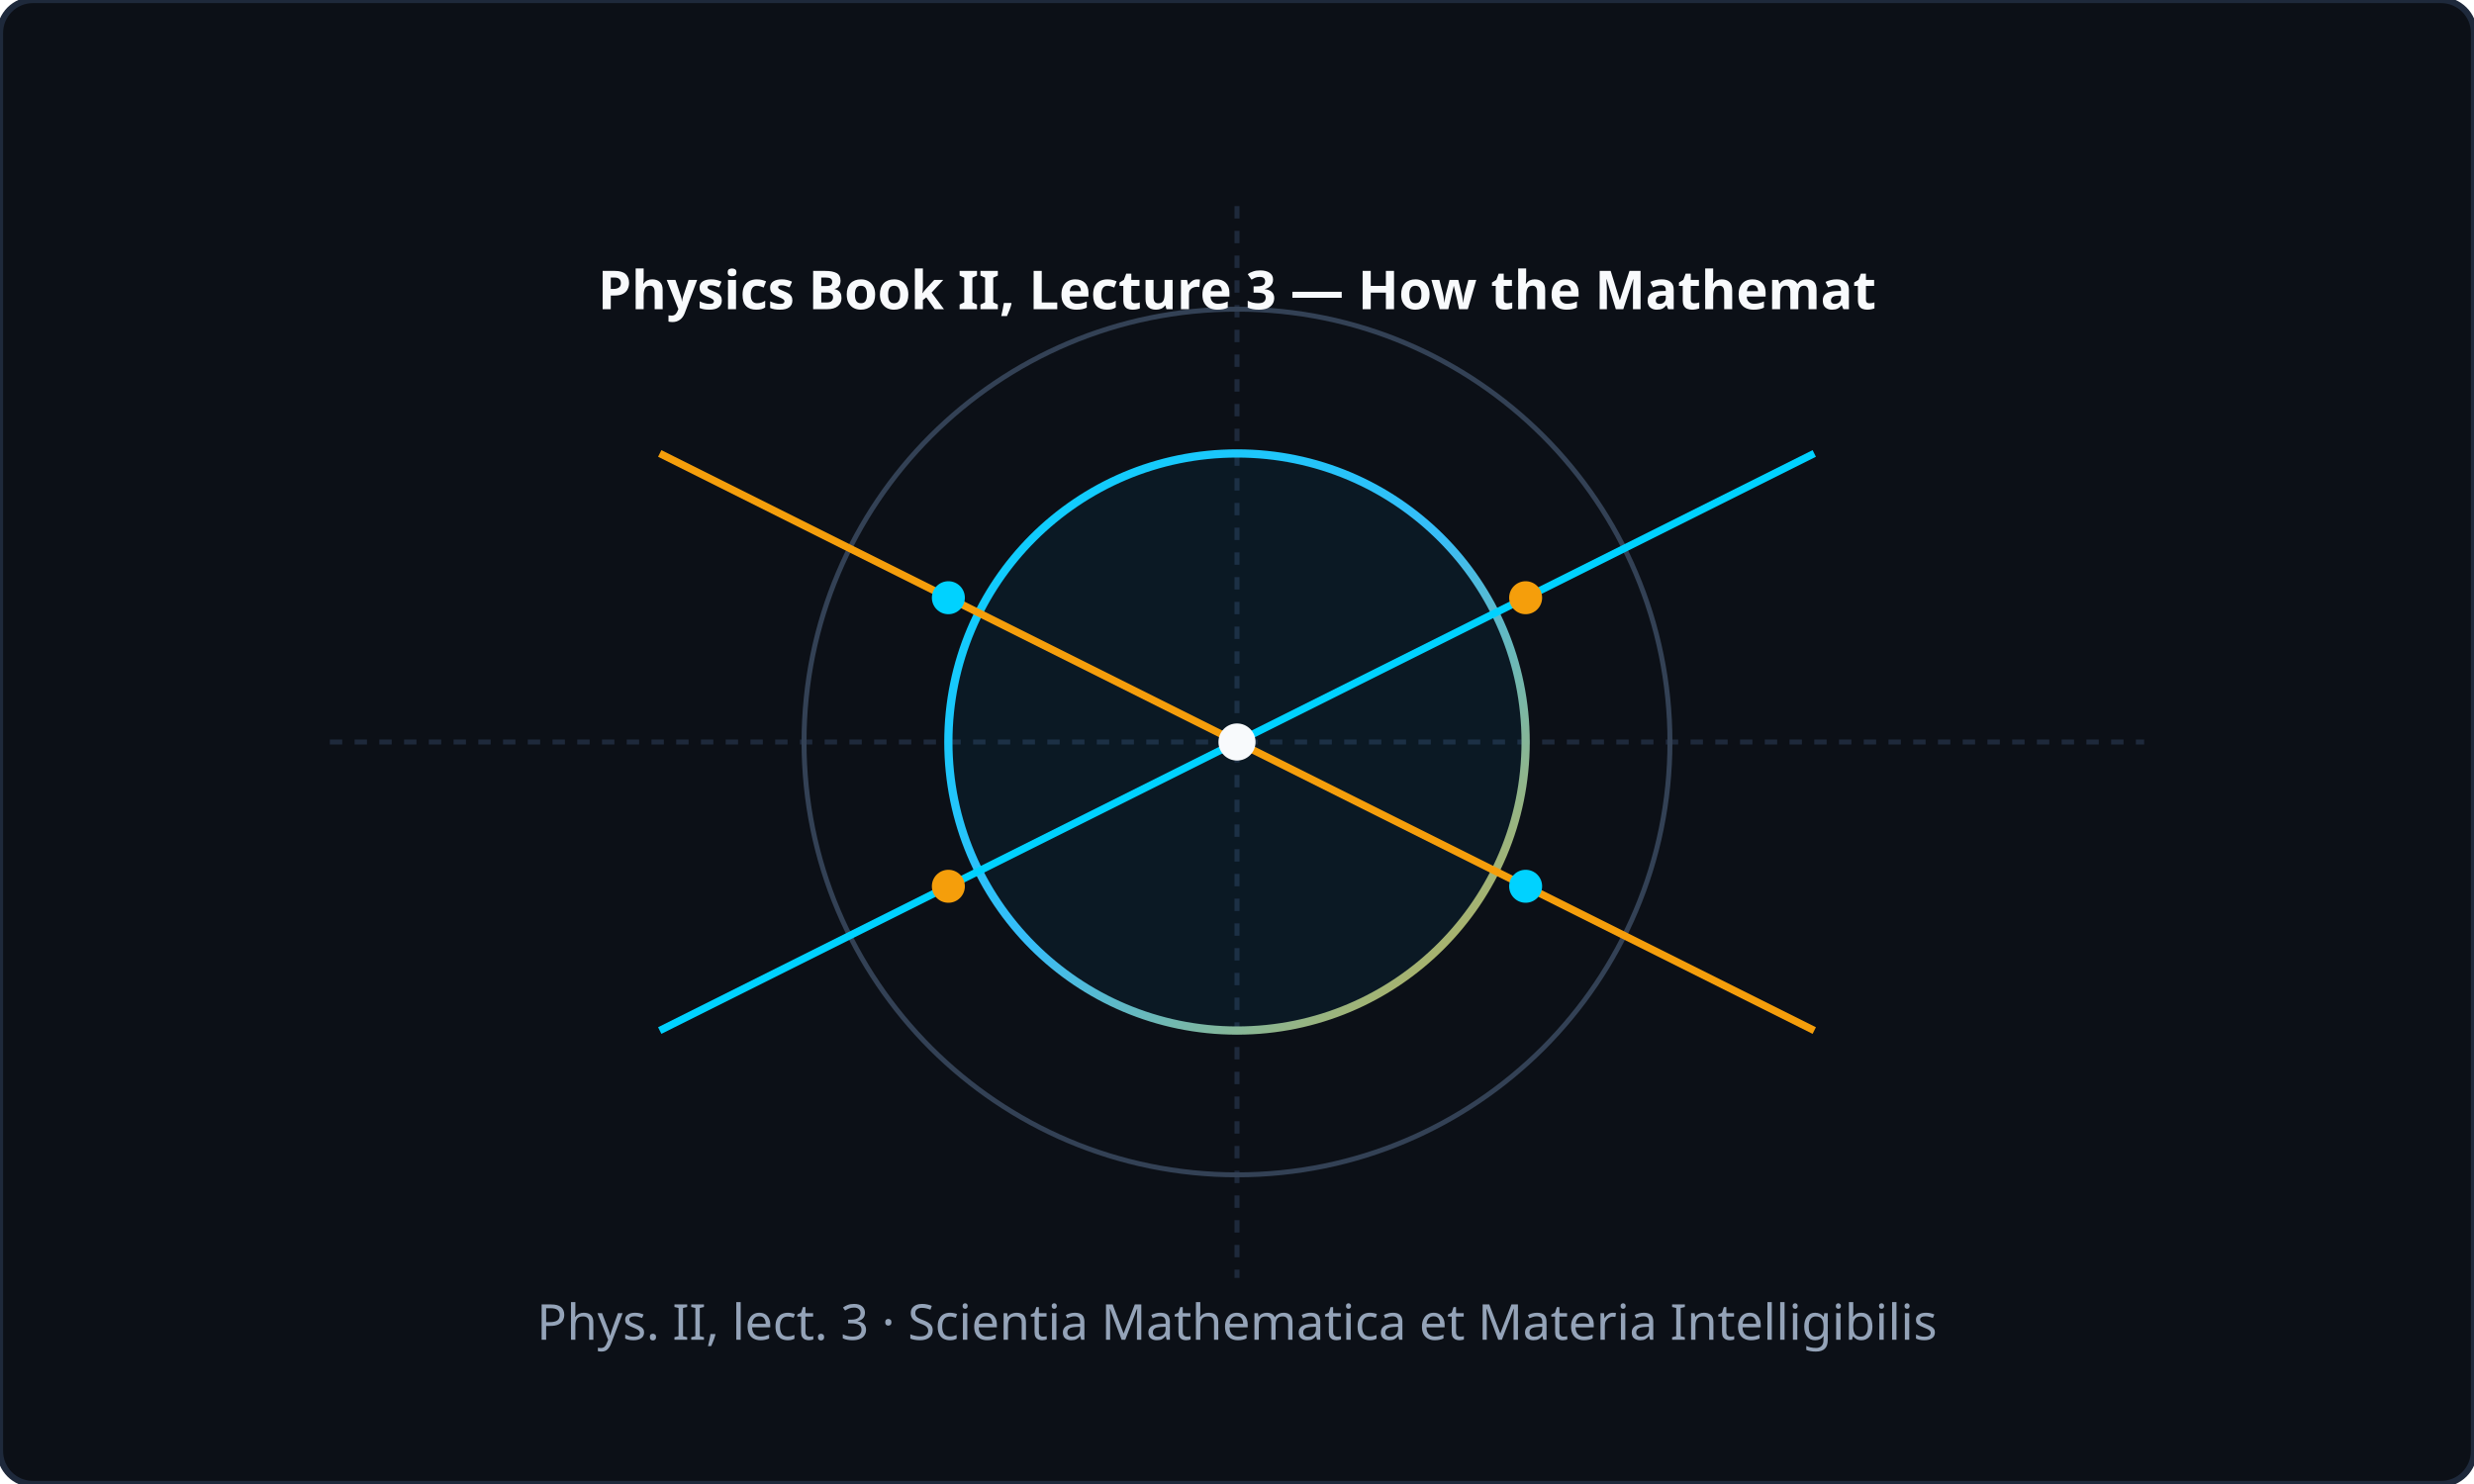
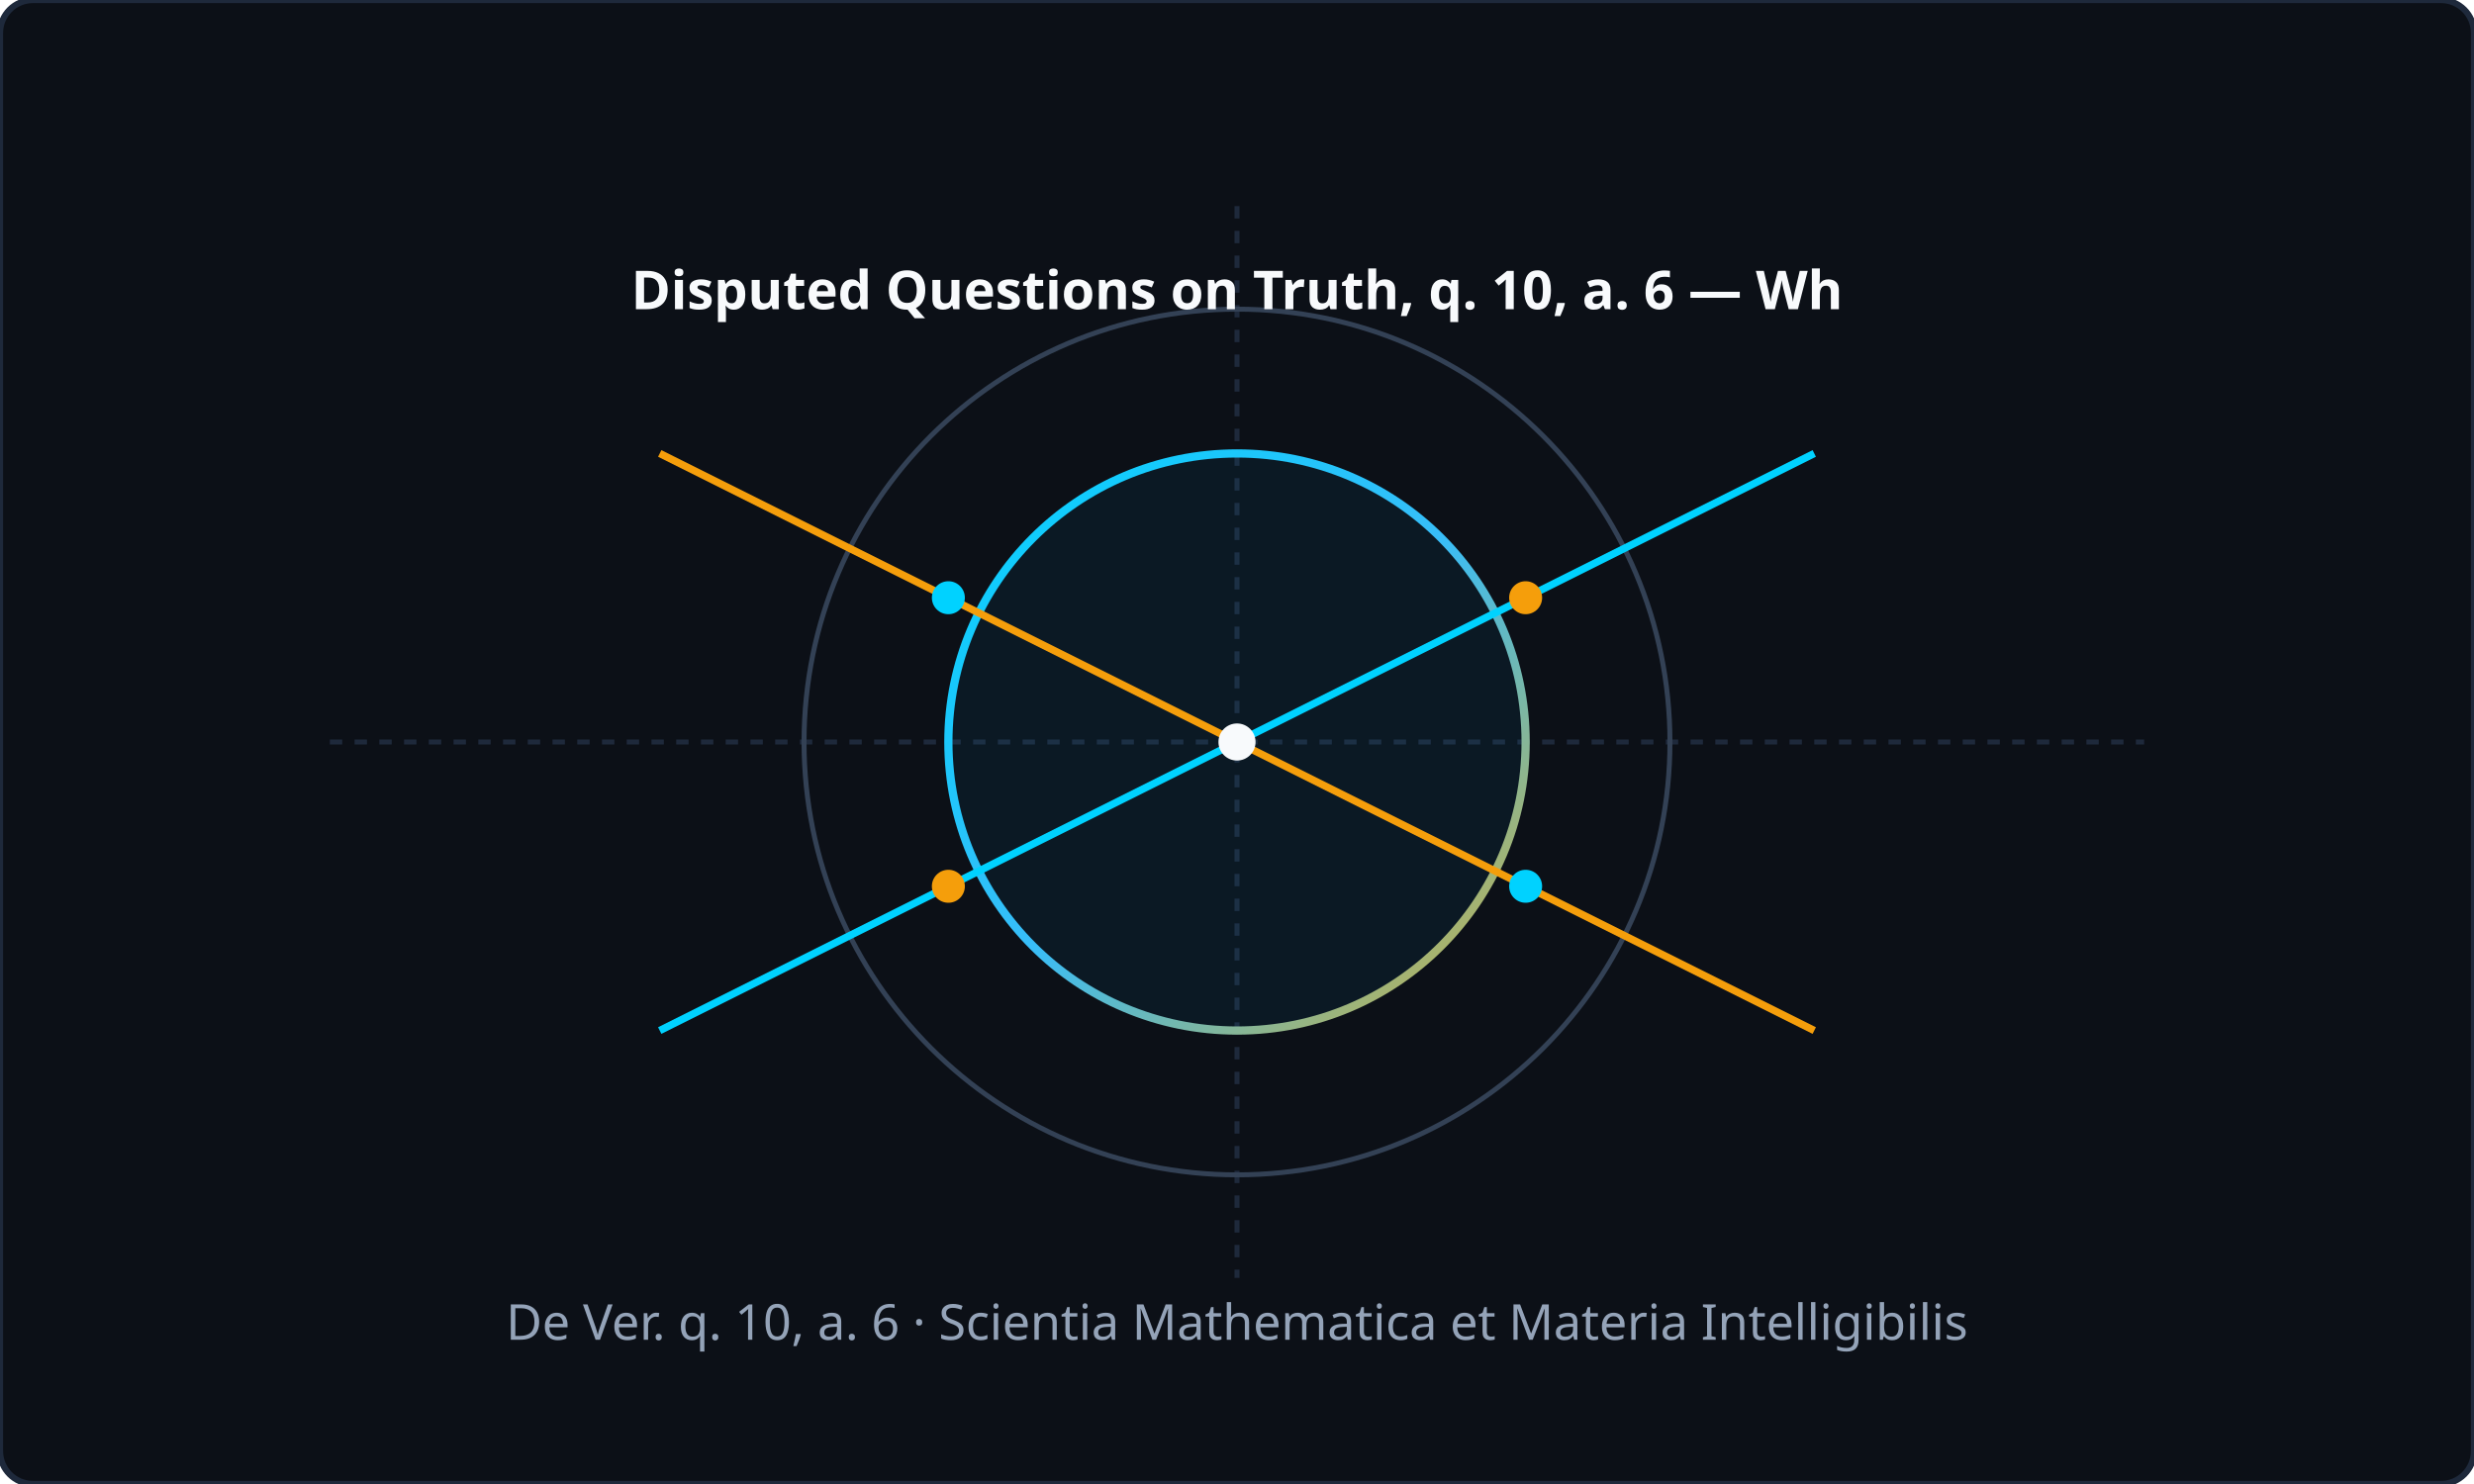
<svg xmlns="http://www.w3.org/2000/svg" viewBox="0 0 600 360" width="100%" height="auto">
  <rect width="600" height="360" rx="8" fill="#0c1017" stroke="#1e293b" stroke-width="1.5" />
  <defs>
    <linearGradient id="geomGrad" x1="0%" y1="0%" x2="100%" y2="100%">
      <stop offset="0%" stop-color="#00d2ff" />
      <stop offset="50%" stop-color="#38bdf8" />
      <stop offset="100%" stop-color="#d4af37" />
    </linearGradient>
  </defs>
  <line x1="80" y1="180" x2="520" y2="180" stroke="#1e293b" stroke-width="1.2" stroke-dasharray="3,3" />
  <line x1="300" y1="50" x2="300" y2="310" stroke="#1e293b" stroke-width="1.2" stroke-dasharray="3,3" />
  <circle cx="300" cy="180" r="105" fill="none" stroke="#334155" stroke-width="1.2" />
  <circle cx="300" cy="180" r="70" fill="#0284c7" fill-opacity="0.08" stroke="url(#geomGrad)" stroke-width="2" />
  <line x1="160" y1="110" x2="440" y2="250" stroke="#f59e0b" stroke-width="1.8" />
  <line x1="160" y1="250" x2="440" y2="110" stroke="#00d2ff" stroke-width="1.8" />
  <circle cx="300" cy="180" r="4.5" fill="#f8fafc" />
  <circle cx="230" cy="145" r="4" fill="#00d2ff" />
  <circle cx="370" cy="215" r="4" fill="#00d2ff" />
  <circle cx="230" cy="215" r="4" fill="#f59e0b" />
  <circle cx="370" cy="145" r="4" fill="#f59e0b" />
-   <text x="300" y="75" fill="#f8fafc" font-size="13" font-family="system-ui, sans-serif" text-anchor="middle" font-weight="600">Physics Book II, Lecture 3 — How the Mathemat</text>
-   <text x="300" y="325" fill="#94a3b8" font-size="12" font-family="system-ui, sans-serif" text-anchor="middle">Phys. II, lect. 3 · Scientia Mathematica et Materia Intelligibilis</text>
+   <text x="300" y="75" fill="#f8fafc" font-size="13" font-family="system-ui, sans-serif" text-anchor="middle" font-weight="600">Disputed Questions on Truth, q. 10, a. 6 — Wh</text>
+   <text x="300" y="325" fill="#94a3b8" font-size="12" font-family="system-ui, sans-serif" text-anchor="middle">De Ver. q. 10, a. 6 · Scientia Mathematica et Materia Intelligibilis</text>
</svg>
